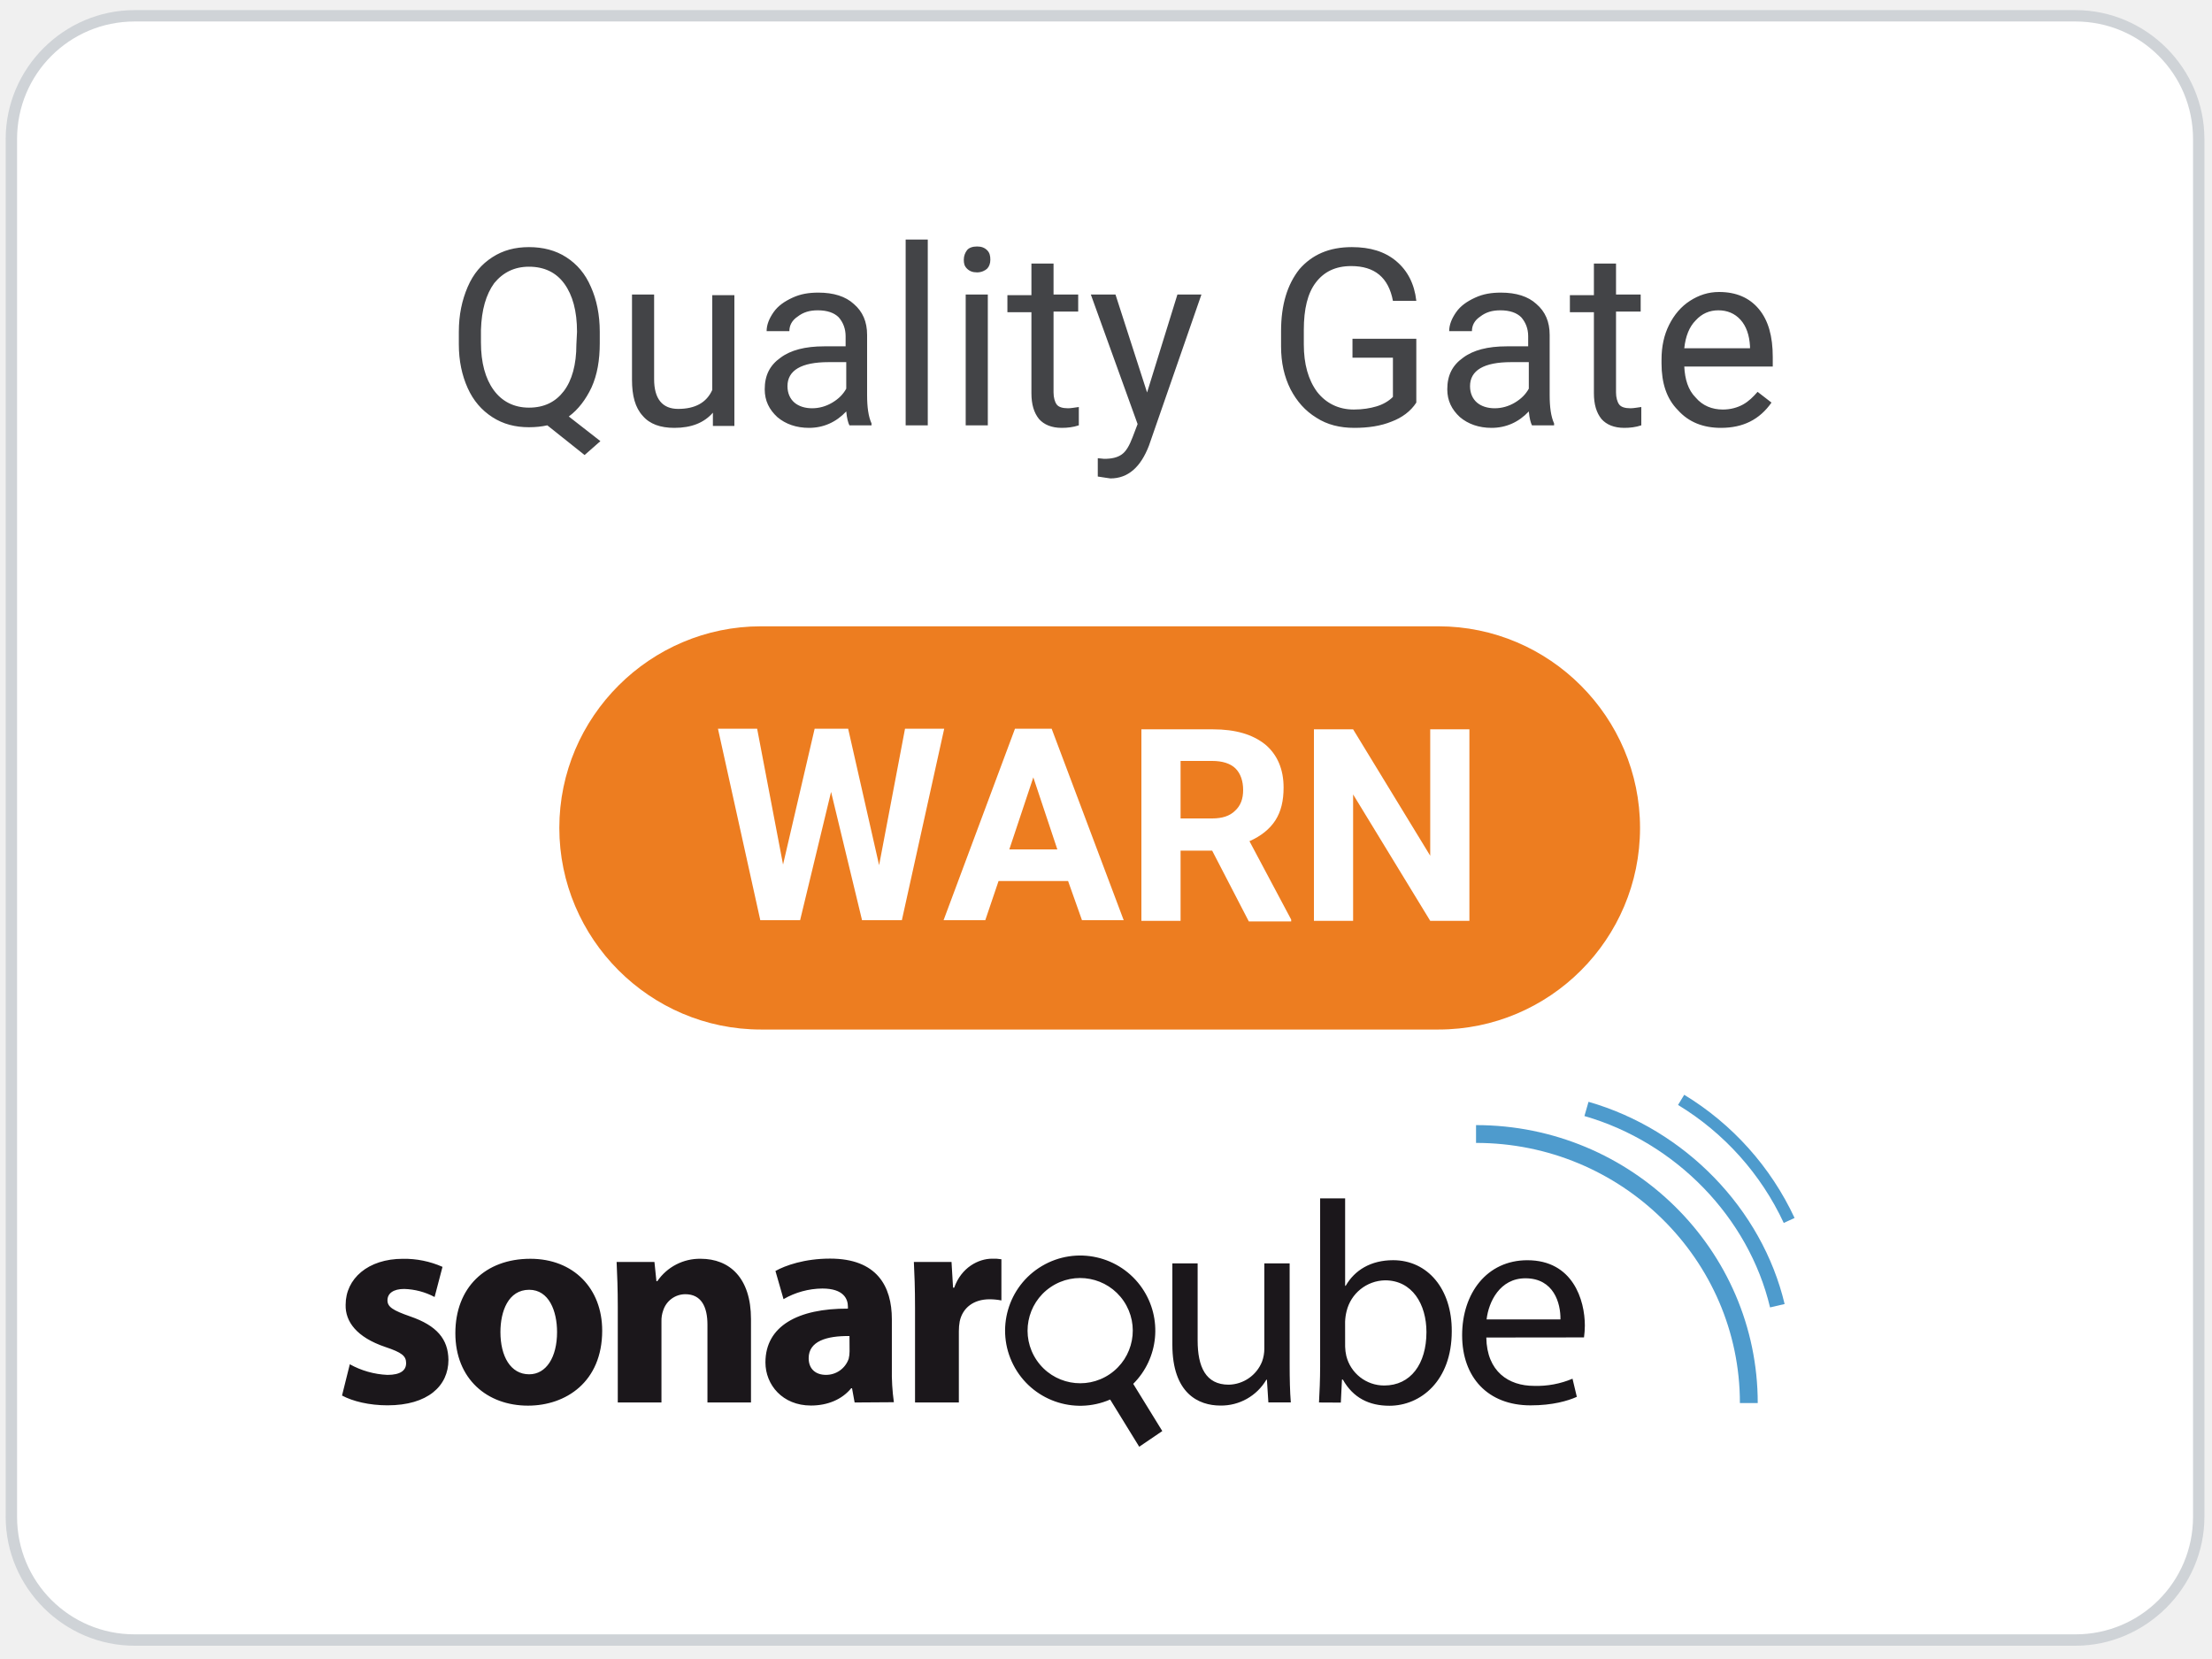
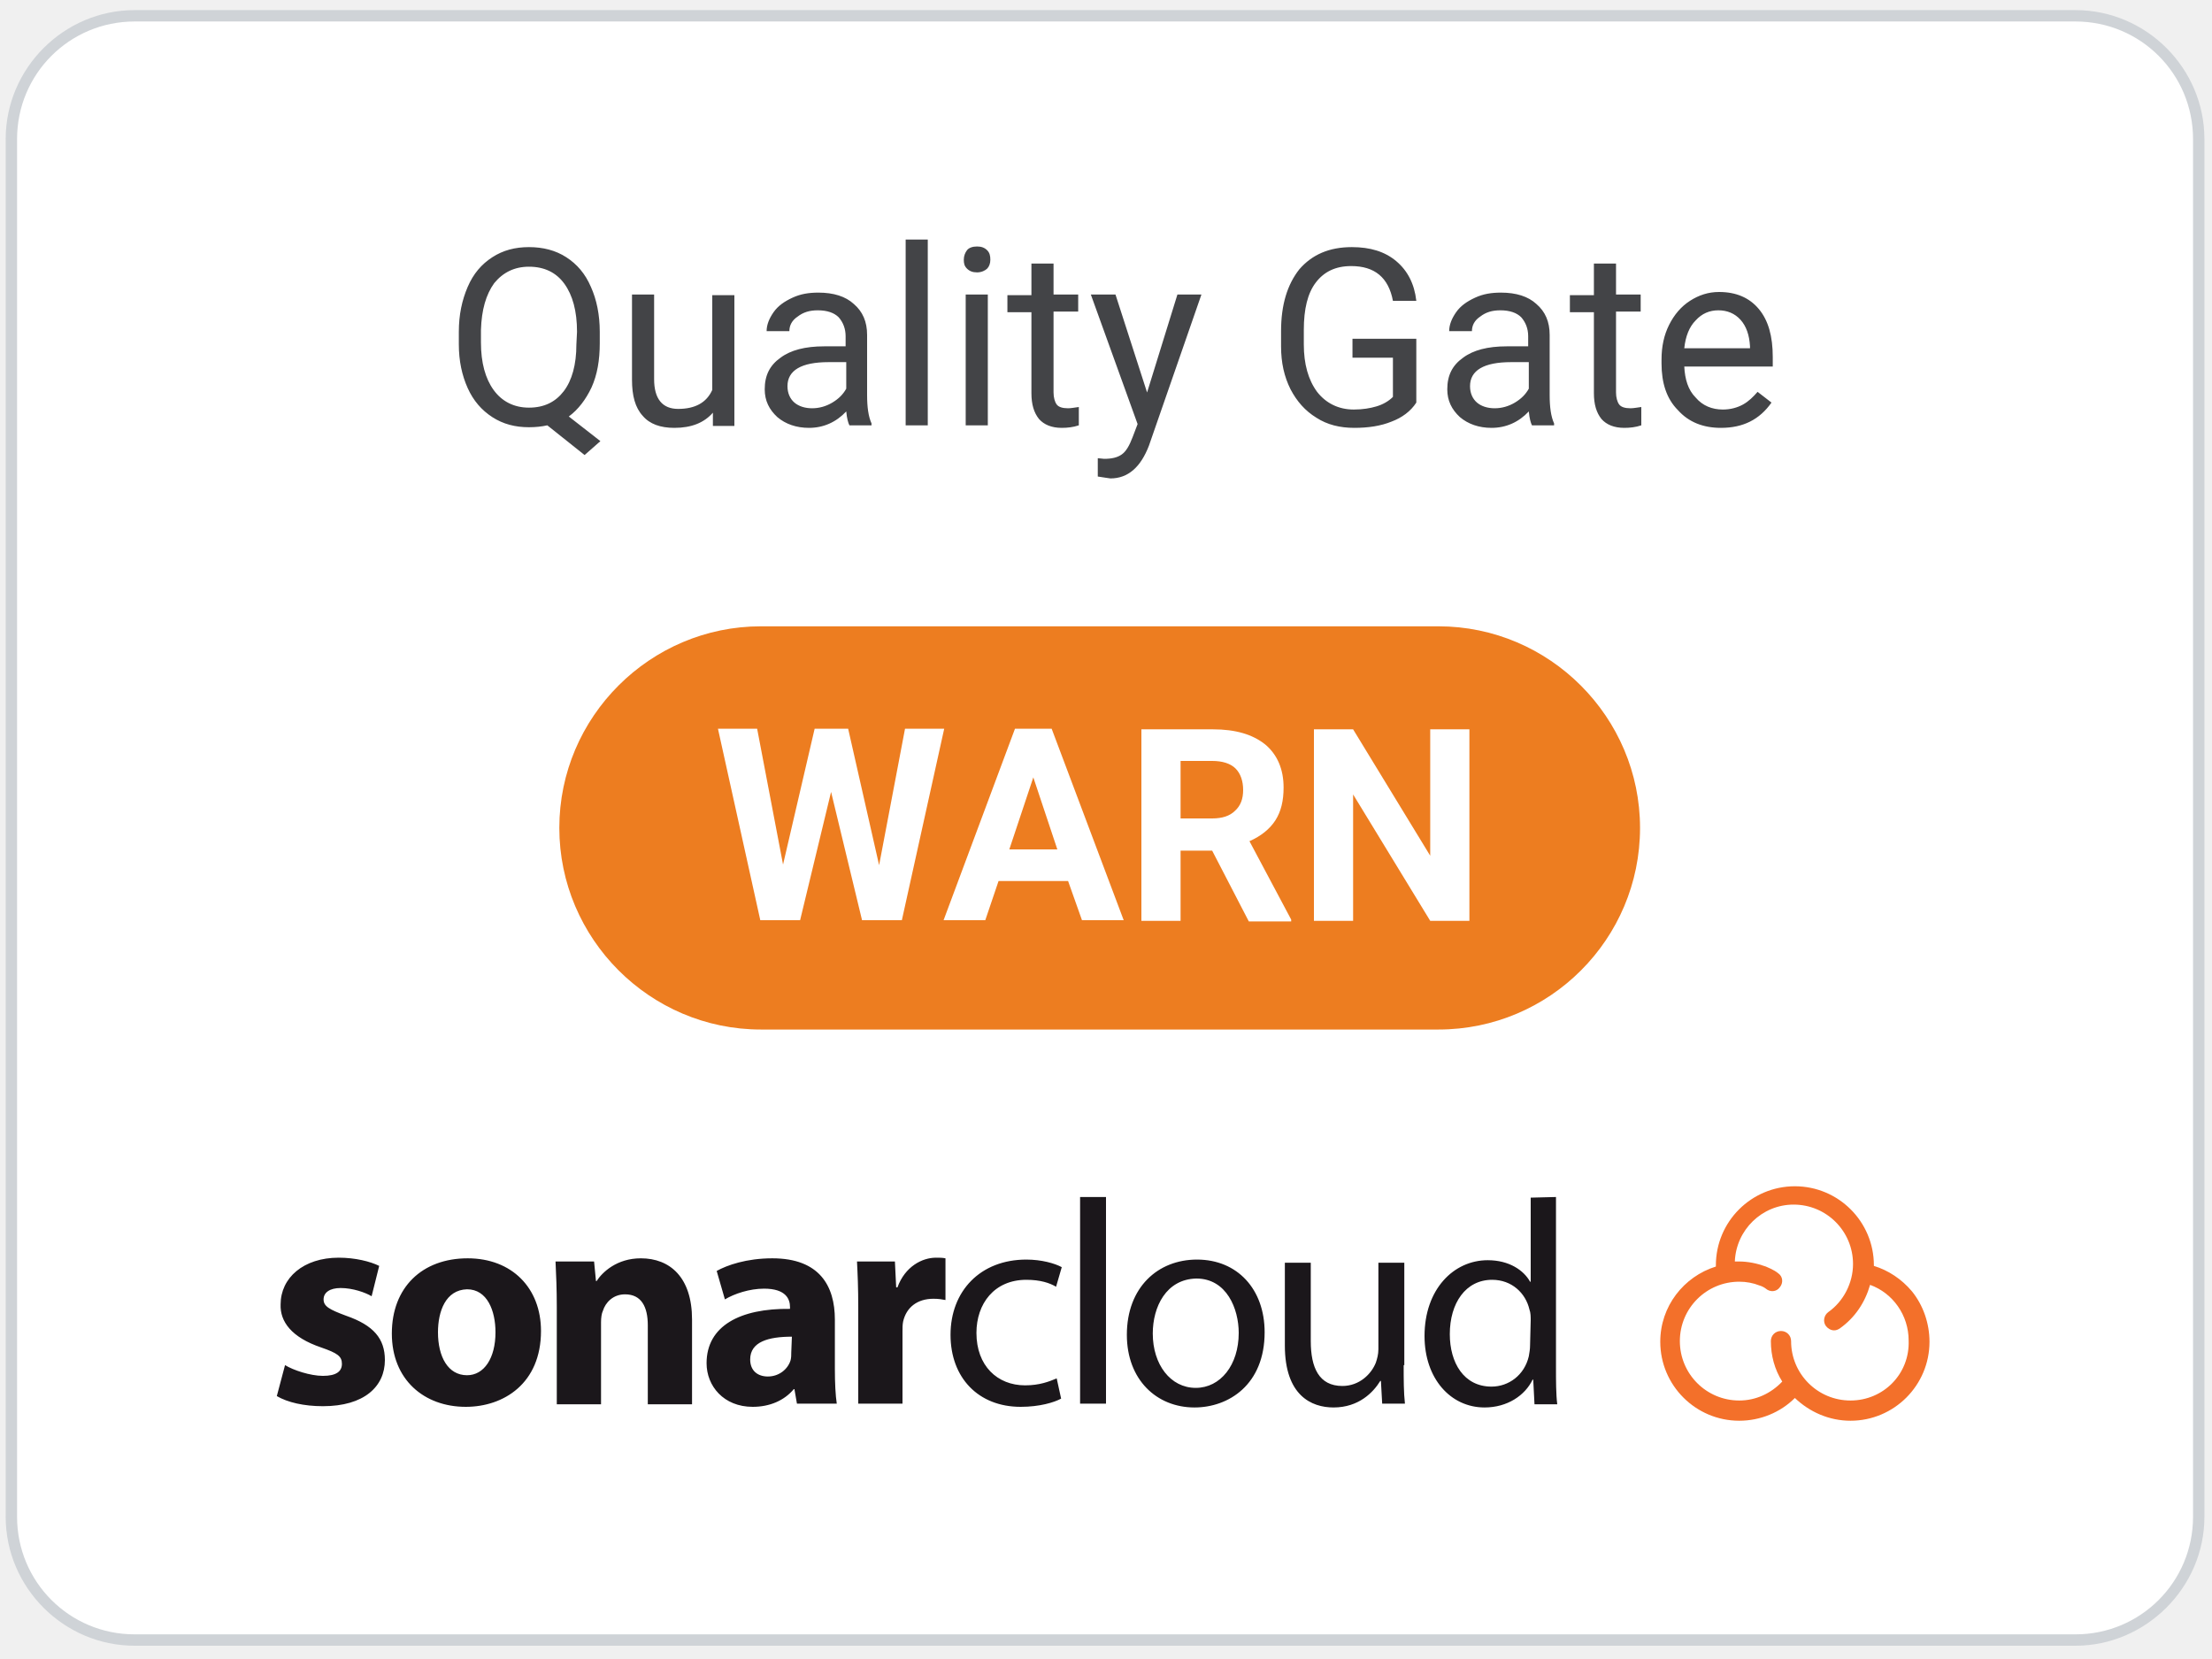
- <svg xmlns="http://www.w3.org/2000/svg" viewBox="0 0 350 262.5" width="128" height="96">
+ <svg xmlns="http://www.w3.org/2000/svg" viewBox="0 0 350 262.5" width="128px" height="96px">
  <path fill="#fff" d="M328.4 259.5H21.3c-10.6 0-19.5-8.7-19.5-19.5V22c0-10.6 8.7-19.5 19.5-19.5h307.1c10.6 0 19.5 8.7 19.5 19.5v218c0 10.8-8.9 19.5-19.5 19.5z" />
  <path fill="#cfd3d7" d="M328.4 260.4H21.3C10.1 260.4.9 251.2.9 240V22c0-11.2 9.2-20.4 20.4-20.4h307.1c11.2 0 20.4 9.2 20.4 20.4v218c0 11.2-9.3 20.4-20.4 20.4zM21.3 3.4C11 3.4 2.7 11.7 2.7 22v218c0 10.3 8.3 18.6 18.6 18.6h307.1c10.3 0 18.6-8.3 18.6-18.6V22c0-10.3-8.3-18.6-18.6-18.6H21.3z" />
-   <path fill="#434447" d="M94.9 54.3c0 2.7-.4 5-1.3 7-.9 1.9-2.1 3.5-3.6 4.6l5 3.9-2.5 2.2-5.9-4.7c-.9.2-1.9.3-2.9.3-2.2 0-4.1-.5-5.8-1.6-1.7-1.1-3-2.6-3.9-4.6s-1.4-4.3-1.4-6.9v-2c0-2.7.5-5 1.4-7.1s2.2-3.6 3.9-4.7 3.6-1.6 5.8-1.6c2.2 0 4.2.5 5.9 1.6 1.7 1.1 3 2.6 3.9 4.7.9 2 1.4 4.4 1.4 7.1v1.8zm-3.6-1.8c0-3.3-.7-5.8-2-7.6s-3.2-2.7-5.6-2.7c-2.3 0-4.1.9-5.5 2.6-1.3 1.8-2 4.2-2.1 7.4v2c0 3.2.7 5.7 2 7.5s3.2 2.8 5.6 2.8 4.2-.9 5.5-2.6c1.3-1.7 2-4.2 2-7.4l.1-2zm21.5 12.8c-1.4 1.6-3.4 2.4-6.1 2.4-2.2 0-3.9-.6-5-1.9-1.2-1.3-1.7-3.2-1.7-5.7V46.6h3.5V60c0 3.1 1.3 4.7 3.8 4.7 2.7 0 4.5-1 5.4-3v-15h3.5v20.7h-3.4v-2.1zm21.6 2c-.2-.4-.4-1.1-.5-2.2-1.6 1.7-3.6 2.6-5.9 2.6-2 0-3.7-.6-5-1.7-1.3-1.2-2-2.6-2-4.4 0-2.2.8-3.8 2.5-5 1.6-1.2 3.9-1.8 6.9-1.8h3.4v-1.6c0-1.2-.4-2.2-1.1-3-.7-.7-1.8-1.1-3.3-1.1-1.3 0-2.3.3-3.2 1-.9.6-1.3 1.4-1.3 2.3h-3.6c0-1 .4-2 1.1-3s1.7-1.7 3-2.3 2.6-.8 4.1-.8c2.4 0 4.3.6 5.6 1.8 1.4 1.2 2.1 2.8 2.1 4.9v9.5c0 1.9.2 3.4.7 4.5v.3h-3.5zm-5.9-2.7c1.1 0 2.2-.3 3.2-.9s1.7-1.3 2.2-2.2v-4.2h-2.8c-4.3 0-6.5 1.3-6.5 3.8 0 1.1.4 2 1.1 2.6.7.6 1.7.9 2.8.9zm18.3 2.7h-3.5V37.9h3.5v29.4zm5.7-26.2c0-.6.2-1.1.5-1.5s.9-.6 1.6-.6c.7 0 1.2.2 1.6.6s.5.9.5 1.5-.2 1.1-.5 1.4-.9.6-1.6.6c-.7 0-1.2-.2-1.6-.6s-.5-.8-.5-1.4zm3.8 26.2h-3.5V46.6h3.5v20.7zm10.4-25.7v5h3.9v2.7h-3.9v12.8c0 .8.2 1.5.5 1.9s.9.6 1.8.6c.4 0 1-.1 1.7-.2v2.9c-.9.3-1.8.4-2.7.4-1.6 0-2.8-.5-3.6-1.4-.8-1-1.2-2.3-1.2-4.1V49.4h-3.8v-2.7h3.8v-5h3.5v-.1zm14.8 20.5l4.8-15.5h3.8l-8.3 23.9c-1.3 3.4-3.3 5.2-6.1 5.2l-.7-.1-1.3-.2v-2.9l1 .1c1.2 0 2.1-.2 2.8-.7s1.2-1.4 1.7-2.7l.8-2.1-7.4-20.5h3.9l5 15.5zm42.6 1.6c-.9 1.4-2.3 2.4-3.9 3-1.7.7-3.7 1-5.9 1-2.3 0-4.3-.5-6-1.6-1.8-1.1-3.1-2.6-4.1-4.5-1-2-1.5-4.2-1.5-6.8v-2.4c0-4.2 1-7.4 2.9-9.8 2-2.3 4.7-3.5 8.3-3.5 2.9 0 5.2.7 7 2.2s2.9 3.6 3.2 6.3h-3.7c-.7-3.7-2.9-5.5-6.6-5.5-2.5 0-4.3.9-5.6 2.6-1.3 1.7-1.9 4.2-1.9 7.5v2.3c0 3.1.7 5.6 2.1 7.5 1.4 1.8 3.4 2.8 5.8 2.8 1.4 0 2.6-.2 3.6-.5s1.9-.8 2.6-1.5v-6.2H214v-3h10.1v10.1zm18.3 3.6c-.2-.4-.4-1.1-.5-2.2-1.6 1.7-3.6 2.6-5.9 2.6-2 0-3.7-.6-5-1.7-1.3-1.2-2-2.6-2-4.4 0-2.2.8-3.8 2.5-5 1.6-1.2 3.9-1.8 6.9-1.8h3.4v-1.6c0-1.2-.4-2.2-1.1-3-.7-.7-1.8-1.1-3.3-1.1-1.3 0-2.3.3-3.2 1-.9.6-1.3 1.4-1.3 2.3h-3.6c0-1 .4-2 1.1-3 .7-1 1.7-1.7 3-2.3s2.6-.8 4.1-.8c2.4 0 4.3.6 5.6 1.8 1.4 1.2 2.1 2.8 2.1 4.9v9.5c0 1.9.2 3.4.7 4.5v.3h-3.5zm-5.9-2.7c1.1 0 2.2-.3 3.2-.9s1.7-1.3 2.2-2.2v-4.2h-2.8c-4.3 0-6.5 1.3-6.5 3.8 0 1.1.4 2 1.1 2.6.7.6 1.7.9 2.8.9zm19.2-23v5h3.9v2.7h-3.9v12.8c0 .8.2 1.5.5 1.9.3.4.9.6 1.8.6.4 0 1-.1 1.7-.2v2.9c-.9.3-1.8.4-2.7.4-1.6 0-2.8-.5-3.6-1.4-.8-1-1.2-2.3-1.2-4.1V49.4h-3.8v-2.7h3.8v-5h3.5v-.1zm16.6 26.1c-2.8 0-5.1-.9-6.8-2.8-1.8-1.8-2.6-4.3-2.6-7.4v-.6c0-2.1.4-3.9 1.2-5.5.8-1.6 1.9-2.9 3.3-3.8 1.4-.9 2.9-1.4 4.6-1.4 2.7 0 4.8.9 6.3 2.7s2.2 4.3 2.2 7.6V58h-14c.1 2 .6 3.7 1.8 4.9 1.1 1.3 2.6 1.9 4.3 1.9 1.2 0 2.3-.3 3.2-.8.9-.5 1.6-1.2 2.3-2l2.2 1.7c-1.9 2.7-4.5 4-8 4zm-.4-18.6c-1.4 0-2.6.5-3.6 1.6-1 1-1.6 2.5-1.8 4.4h10.4v-.3c-.1-1.8-.6-3.2-1.5-4.2s-2.1-1.5-3.5-1.5z" />
-   <path fill="#ed7d20" d="M227.6 162.9H120.4c-17.6 0-31.9-14.4-31.9-31.9 0-17.6 14.4-31.9 31.9-31.9h107.2c17.6 0 31.9 14.4 31.9 31.9 0 17.6-14.3 31.9-31.9 31.9z" />
-   <path fill="#fff" d="M139.1 136.9l4.1-21.6h6.2l-6.7 30.3h-6.3l-4.9-20.3-4.9 20.3h-6.3l-6.7-30.3h6.2l4.1 21.5 5-21.5h5.3l4.9 21.6zm29.9 2.5h-11l-2.1 6.2h-6.6l11.3-30.3h5.8l11.4 30.3h-6.6l-2.2-6.2zm-9.3-5h7.6l-3.8-11.4-3.8 11.4zm32.1.2h-5v11.1h-6.2v-30.3h11.3c3.6 0 6.3.8 8.3 2.4 1.9 1.6 2.9 3.9 2.9 6.8 0 2.1-.4 3.8-1.3 5.2-.9 1.4-2.3 2.5-4.1 3.3l6.6 12.4v.3h-6.7l-5.8-11.2zm-5-5.1h5c1.6 0 2.8-.4 3.6-1.2.9-.8 1.3-1.9 1.3-3.3s-.4-2.6-1.2-3.4c-.8-.8-2.1-1.2-3.7-1.2h-5v9.1zm45.7 16.2h-6.2l-12.2-20v20h-6.2v-30.3h6.2l12.2 20v-20h6.2v30.3z" />
-   <path fill="#1b171b" d="M55.35 215.864a13.464 13.464 0 0 0 5.954 1.683c2.092 0 2.956-.729 2.956-1.863s-.679-1.683-3.271-2.547c-4.595-1.548-6.368-4.05-6.3-6.683 0-4.14 3.55-7.276 9.05-7.276a14.882 14.882 0 0 1 6.277 1.274l-1.251 4.77a10.908 10.908 0 0 0-4.815-1.274c-1.683 0-2.642.68-2.642 1.8 0 1.049.869 1.593 3.6 2.547 4.23 1.454 6.003 3.6 6.048 6.867 0 4.135-3.271 7.2-9.639 7.2-2.911 0-5.499-.639-7.2-1.548zM95.284 210.54c0 8.141-5.774 11.872-11.737 11.872-6.497.004-11.497-4.262-11.497-11.462s4.725-11.776 11.867-11.776c6.821 0 11.366 4.684 11.366 11.367zm-16.102.23c0 3.82 1.594 6.683 4.55 6.683 2.7 0 4.41-2.7 4.41-6.683 0-3.321-1.274-6.691-4.41-6.691-3.316.004-4.55 3.415-4.55 6.691zM97.75 206.77c0-2.773-.09-5.14-.185-7.093h5.985l.315 3.042h.14a8.136 8.136 0 0 1 6.862-3.546c4.55 0 7.96 2.997 7.96 9.55v13.189h-6.889V209.6c0-2.867-.999-4.82-3.501-4.82a3.681 3.681 0 0 0-3.501 2.57 4.684 4.684 0 0 0-.275 1.728v12.83H97.75zM135.226 221.912l-.41-2.25h-.135c-1.454 1.778-3.735 2.732-6.368 2.732-4.5 0-7.2-3.281-7.2-6.822 0-5.774 5.185-8.55 13.05-8.51v-.315c0-1.183-.639-2.867-4.05-2.867a12.51 12.51 0 0 0-6.138 1.679l-1.278-4.455c1.548-.868 4.595-1.957 8.64-1.957 7.416 0 9.779 4.365 9.779 9.594v7.73a34.164 34.164 0 0 0 .32 5.4zm-.815-10.512c-3.636-.045-6.457.824-6.457 3.501 0 1.778 1.183 2.642 2.731 2.642a3.776 3.776 0 0 0 3.6-2.547 4.891 4.891 0 0 0 .14-1.184zM144.784 206.994c0-3.271-.09-5.4-.185-7.317h5.958l.243 4.073h.18c1.138-3.227 3.865-4.59 6.003-4.59a7.452 7.452 0 0 1 1.467.09v6.516a9.819 9.819 0 0 0-1.863-.184c-2.547 0-4.275 1.35-4.734 3.5a8.523 8.523 0 0 0-.135 1.548v11.282h-6.934zM204.058 215.9c0 2.25.045 4.275.184 6.003h-3.55l-.23-3.6h-.085a8.293 8.293 0 0 1-7.277 4.095c-3.456 0-7.6-1.908-7.6-9.639v-12.861h4v12.19c0 4.181 1.273 7.007 4.914 7.007a5.796 5.796 0 0 0 5.274-3.645 5.918 5.918 0 0 0 .364-2.047v-13.5h4.005zM208.702 221.912c.09-1.503.18-3.735.18-5.688V189.62h3.955v13.828h.09c1.409-2.457 3.956-4.05 7.506-4.05 5.454 0 9.32 4.55 9.275 11.25 0 7.871-4.95 11.781-9.864 11.781-3.186 0-5.729-1.228-7.367-4.14h-.14l-.18 3.641zm4.135-8.825a7.416 7.416 0 0 0 .185 1.454 6.17 6.17 0 0 0 5.998 4.684c4.19 0 6.683-3.41 6.683-8.455 0-4.41-2.25-8.186-6.548-8.186a6.377 6.377 0 0 0-6.093 4.91 7.861 7.861 0 0 0-.23 1.638zM235.175 211.634c.086 5.4 3.546 7.65 7.546 7.65a14.508 14.508 0 0 0 6.094-1.134l.684 2.867c-1.409.634-3.821 1.35-7.322 1.35-6.777 0-10.827-4.455-10.827-11.093s3.91-11.871 10.323-11.871c7.2 0 9.095 6.3 9.095 10.35a15.152 15.152 0 0 1-.135 1.863zm11.732-2.866c.045-2.547-1.04-6.507-5.544-6.507-4.05 0-5.823 3.735-6.143 6.507zM180.748 203.863a11.885 11.885 0 1 0-5.09 17.581l4.599 7.47 3.65-2.48-4.6-7.47a11.889 11.889 0 0 0 1.44-15.101m-5.152 13.567a8.325 8.325 0 1 1 2.205-11.565 8.334 8.334 0 0 1-2.205 11.565" />
-   <g fill="#4e9bcd">
-     <path d="M278.123 222.006h-2.821c0-22.698-18.73-41.166-41.752-41.166v-2.817c24.58 0 44.573 19.728 44.573 43.983z" />
-     <path d="M280.072 206.869c-3.384-14.243-14.922-26.127-29.372-30.281l.648-2.25c15.268 4.383 27.45 16.943 31.028 31.995zM282.24 193.504a43.2 43.2 0 0 0-16.726-18.671l.977-1.607a45.108 45.108 0 0 1 17.46 19.49z" />
+   <path fill="#434447" d="M94.9 54.3c0 2.7-.4 5-1.3 7-.9 1.9-2.1 3.5-3.6 4.6l5 3.9-2.5 2.2-5.9-4.7c-.9.2-1.9.3-2.9.3-2.2 0-4.1-.5-5.8-1.6-1.7-1.1-3-2.6-3.9-4.6s-1.4-4.3-1.4-6.9v-2c0-2.7.5-5 1.4-7.1s2.2-3.6 3.9-4.7 3.6-1.6 5.8-1.6c2.2 0 4.2.5 5.9 1.6 1.7 1.1 3 2.6 3.9 4.7.9 2 1.4 4.4 1.4 7.1v1.8zm-3.6-1.8c0-3.3-.7-5.8-2-7.6s-3.2-2.7-5.6-2.7c-2.3 0-4.1.9-5.5 2.6-1.3 1.8-2 4.2-2.1 7.4v2c0 3.2.7 5.7 2 7.5s3.2 2.8 5.6 2.8 4.2-.9 5.5-2.6c1.3-1.7 2-4.2 2-7.4l.1-2zM112.8 65.3c-1.4 1.6-3.4 2.4-6.1 2.4-2.2 0-3.9-.6-5-1.9-1.2-1.3-1.7-3.2-1.7-5.7V46.6h3.5V60c0 3.1 1.3 4.7 3.8 4.7 2.7 0 4.5-1 5.4-3v-15h3.5v20.7h-3.4v-2.1zM134.4 67.3c-.2-.4-.4-1.1-.5-2.2-1.6 1.7-3.6 2.6-5.9 2.6-2 0-3.7-.6-5-1.7-1.3-1.2-2-2.6-2-4.4 0-2.2.8-3.8 2.5-5 1.6-1.2 3.9-1.8 6.9-1.8h3.4v-1.6c0-1.2-.4-2.2-1.1-3-.7-.7-1.8-1.1-3.3-1.1-1.3 0-2.3.3-3.2 1-.9.6-1.3 1.4-1.3 2.3h-3.6c0-1 .4-2 1.1-3s1.7-1.7 3-2.3 2.6-.8 4.1-.8c2.4 0 4.3.6 5.6 1.8 1.4 1.2 2.1 2.8 2.1 4.9v9.5c0 1.9.2 3.4.7 4.5v.3h-3.5zm-5.9-2.7c1.1 0 2.2-.3 3.2-.9s1.7-1.3 2.2-2.2v-4.2h-2.8c-4.3 0-6.5 1.3-6.5 3.8 0 1.1.4 2 1.1 2.6.7.6 1.7.9 2.8.9zM146.8 67.3h-3.5V37.9h3.5v29.4zM152.5 41.1c0-.6.2-1.1.5-1.5s.9-.6 1.6-.6c.7 0 1.2.2 1.6.6s.5.9.5 1.5-.2 1.1-.5 1.4-.9.6-1.6.6c-.7 0-1.2-.2-1.6-.6s-.5-.8-.5-1.4zm3.8 26.2h-3.5V46.6h3.5v20.7zM166.7 41.6v5h3.9v2.7h-3.9v12.8c0 .8.2 1.5.5 1.9s.9.6 1.8.6c.4 0 1-.1 1.7-.2v2.9c-.9.3-1.8.4-2.7.4-1.6 0-2.8-.5-3.6-1.4-.8-1-1.2-2.3-1.2-4.1V49.4h-3.8v-2.7h3.8v-5h3.5v-.1zM181.5 62.1l4.8-15.5h3.8l-8.3 23.9c-1.3 3.4-3.3 5.2-6.1 5.2l-.7-.1-1.3-.2v-2.9l1 .1c1.2 0 2.1-.2 2.8-.7s1.2-1.4 1.7-2.7l.8-2.1-7.4-20.5h3.9l5 15.5zM224.1 63.7c-.9 1.4-2.3 2.4-3.9 3-1.7.7-3.7 1-5.9 1-2.3 0-4.3-.5-6-1.6-1.8-1.1-3.1-2.6-4.1-4.5-1-2-1.5-4.2-1.5-6.8v-2.4c0-4.2 1-7.4 2.9-9.8 2-2.3 4.7-3.5 8.3-3.5 2.9 0 5.2.7 7 2.2s2.9 3.6 3.2 6.3h-3.7c-.7-3.7-2.9-5.5-6.6-5.5-2.5 0-4.3.9-5.6 2.6-1.3 1.7-1.9 4.2-1.9 7.5v2.3c0 3.1.7 5.6 2.1 7.5 1.4 1.8 3.4 2.8 5.8 2.8 1.4 0 2.6-.2 3.6-.5s1.9-.8 2.6-1.5v-6.2H214v-3h10.1v10.1zM242.4 67.3c-.2-.4-.4-1.1-.5-2.2-1.6 1.7-3.6 2.6-5.9 2.6-2 0-3.7-.6-5-1.7-1.3-1.2-2-2.6-2-4.4 0-2.2.8-3.8 2.5-5 1.6-1.2 3.9-1.8 6.9-1.8h3.4v-1.6c0-1.2-.4-2.2-1.1-3-.7-.7-1.8-1.1-3.3-1.1-1.3 0-2.3.3-3.2 1-.9.6-1.3 1.4-1.3 2.3h-3.6c0-1 .4-2 1.1-3 .7-1 1.7-1.7 3-2.3s2.6-.8 4.1-.8c2.4 0 4.3.6 5.6 1.8 1.4 1.2 2.1 2.8 2.1 4.9v9.5c0 1.9.2 3.4.7 4.5v.3h-3.5zm-5.9-2.7c1.1 0 2.2-.3 3.2-.9s1.7-1.3 2.2-2.2v-4.2h-2.8c-4.3 0-6.5 1.3-6.5 3.8 0 1.1.4 2 1.1 2.6.7.6 1.7.9 2.8.9zM255.7 41.6v5h3.9v2.7h-3.9v12.8c0 .8.2 1.5.5 1.9.3.4.9.6 1.8.6.4 0 1-.1 1.7-.2v2.9c-.9.3-1.8.4-2.7.4-1.6 0-2.8-.5-3.6-1.4-.8-1-1.2-2.3-1.2-4.1V49.4h-3.8v-2.7h3.8v-5h3.5v-.1zM272.3 67.7c-2.8 0-5.1-.9-6.8-2.8-1.8-1.8-2.6-4.3-2.6-7.4v-.6c0-2.1.4-3.9 1.2-5.5.8-1.6 1.9-2.9 3.3-3.8 1.4-.9 2.9-1.4 4.6-1.4 2.7 0 4.8.9 6.3 2.7s2.2 4.3 2.2 7.6V58h-14c.1 2 .6 3.7 1.8 4.9 1.1 1.3 2.6 1.9 4.3 1.9 1.2 0 2.3-.3 3.2-.8.9-.5 1.6-1.2 2.3-2l2.2 1.7c-1.9 2.7-4.5 4-8 4zm-.4-18.6c-1.4 0-2.6.5-3.6 1.6-1 1-1.6 2.5-1.8 4.4h10.4v-.3c-.1-1.8-.6-3.2-1.5-4.2s-2.1-1.5-3.5-1.5z" />
+   <g>
+     <path fill="#ed7d20" d="M227.6 162.9H120.4c-17.6 0-31.9-14.4-31.9-31.9 0-17.6 14.4-31.9 31.9-31.9h107.2c17.6 0 31.9 14.4 31.9 31.9 0 17.6-14.3 31.9-31.9 31.9z" />
+     <path fill="#fff" d="M139.1 136.9l4.1-21.6h6.2l-6.7 30.3h-6.3l-4.9-20.3-4.9 20.3h-6.3l-6.7-30.3h6.2l4.1 21.5 5-21.5h5.3l4.9 21.6zM169 139.4h-11l-2.1 6.2h-6.6l11.3-30.3h5.8l11.4 30.3h-6.6l-2.2-6.2zm-9.3-5h7.6l-3.8-11.4-3.8 11.4zM191.8 134.6h-5v11.1h-6.2v-30.3h11.3c3.6 0 6.3.8 8.3 2.4 1.9 1.6 2.9 3.9 2.9 6.8 0 2.1-.4 3.8-1.3 5.2-.9 1.4-2.3 2.5-4.1 3.3l6.6 12.4v.3h-6.7l-5.8-11.2zm-5-5.1h5c1.6 0 2.8-.4 3.6-1.2.9-.8 1.3-1.9 1.3-3.3s-.4-2.6-1.2-3.4c-.8-.8-2.1-1.2-3.7-1.2h-5v9.1zM232.5 145.7h-6.2l-12.2-20v20h-6.2v-30.3h6.2l12.2 20v-20h6.2v30.3z" />
+   </g>
+   <g id="SonarCloud_Black">
+     <path fill="#f3702a" d="M302.5 204.3c-1.6-1.9-3.7-3.3-6-4v-.1c0-6.9-5.6-12.5-12.5-12.5s-12.5 5.6-12.5 12.5v.2c-5.1 1.6-8.8 6.3-8.8 11.9 0 6.9 5.6 12.5 12.5 12.5 3.3 0 6.5-1.3 8.8-3.6 2.3 2.2 5.4 3.6 8.8 3.6 6.9 0 12.5-5.6 12.5-12.5 0-2.9-1-5.8-2.8-8zm-9.7 17.3c-5.2 0-9.4-4.2-9.4-9.4 0-.9-.7-1.6-1.6-1.6s-1.6.7-1.6 1.6c0 2.3.6 4.5 1.8 6.4-1.8 1.9-4.2 3-6.8 3-5.2 0-9.4-4.2-9.4-9.4s4.2-9.4 9.4-9.4c1.1 0 2.2.2 3.2.6.4.1.9.4 1 .5.7.6 1.7.5 2.2-.2.6-.7.5-1.7-.2-2.2-.7-.6-1.8-1-2-1.1-1.4-.5-2.8-.8-4.3-.8h-.6c.2-5 4.3-9 9.3-9 5.2 0 9.4 4.2 9.4 9.4 0 3-1.5 5.9-3.9 7.6-.7.5-.9 1.5-.4 2.2.3.4.8.7 1.3.7.3 0 .6-.1.9-.3 2.4-1.7 4-4.1 4.8-6.9 3.6 1.3 6.1 4.8 6.1 8.8.2 5.3-4 9.5-9.2 9.5z" />
+     <path fill="#1b171b" d="M45.1 216c1.3.8 4 1.7 6 1.7 2.1 0 3-.7 3-1.9s-.7-1.7-3.3-2.6c-4.7-1.6-6.5-4.1-6.4-6.8 0-4.2 3.6-7.4 9.2-7.4 2.6 0 5 .6 6.4 1.3l-1.2 4.8c-1-.6-3-1.3-4.9-1.3-1.7 0-2.7.7-2.7 1.8s.9 1.6 3.6 2.6c4.3 1.5 6.1 3.6 6.1 7 0 4.2-3.3 7.3-9.8 7.3-3 0-5.6-.6-7.3-1.6l1.3-4.9zM85.6 210.6c0 8.3-5.9 12-11.9 12-6.6 0-11.7-4.3-11.7-11.6s4.8-11.9 12-11.9c7 0 11.6 4.7 11.6 11.5zm-16.3.2c0 3.9 1.6 6.8 4.6 6.8 2.7 0 4.5-2.7 4.5-6.8 0-3.4-1.3-6.8-4.5-6.8-3.4.1-4.6 3.5-4.6 6.8zM88.1 206.8c0-2.8-.1-5.2-.2-7.2H94l.3 3.1h.1c.9-1.4 3.2-3.6 7-3.6 4.6 0 8.1 3 8.1 9.7v13.4h-7v-12.5c0-2.9-1-4.9-3.6-4.9-1.9 0-3.1 1.3-3.5 2.6-.2.4-.3 1.1-.3 1.8v13h-7v-15.4zM126.1 222.1l-.4-2.3h-.1c-1.5 1.8-3.8 2.8-6.5 2.8-4.6 0-7.3-3.3-7.3-6.9 0-5.9 5.3-8.7 13.2-8.6v-.3c0-1.2-.6-2.9-4.1-2.9-2.3 0-4.7.8-6.2 1.7l-1.3-4.5c1.6-.9 4.7-2 8.8-2 7.5 0 9.9 4.4 9.9 9.7v7.8c0 2.2.1 4.2.3 5.5h-6.3zm-.8-10.6c-3.7 0-6.6.8-6.6 3.6 0 1.8 1.2 2.7 2.8 2.7 1.8 0 3.2-1.2 3.6-2.6.1-.4.1-.8.1-1.2l.1-2.5zM135.8 207c0-3.3-.1-5.5-.2-7.4h6l.2 4.1h.2c1.2-3.3 3.9-4.7 6.1-4.7.6 0 1 0 1.5.1v6.6c-.5-.1-1.1-.2-1.9-.2-2.6 0-4.3 1.4-4.8 3.6-.1.5-.1 1-.1 1.6v11.4h-7V207zM167.9 221.3c-1.1.6-3.4 1.3-6.4 1.3-6.7 0-11.1-4.6-11.1-11.4 0-6.9 4.7-11.9 12-11.9 2.4 0 4.5.6 5.6 1.2l-.9 3.1c-1-.6-2.5-1.1-4.7-1.1-5.1 0-7.9 3.8-7.9 8.4 0 5.2 3.3 8.3 7.7 8.3 2.3 0 3.8-.6 5-1.1l.7 3.2zM170.9 189.4h4.1v32.7h-4.1v-32.7zM200.1 210.8c0 8.3-5.7 11.9-11.1 11.9-6 0-10.7-4.4-10.7-11.5 0-7.5 4.9-11.9 11.1-11.9 6.4 0 10.7 4.7 10.7 11.5zm-17.7.2c0 4.9 2.8 8.6 6.8 8.6 3.9 0 6.8-3.6 6.8-8.7 0-3.8-1.9-8.6-6.7-8.6-4.8.1-6.9 4.5-6.9 8.7zM222.1 216c0 2.3 0 4.3.2 6.1h-3.6l-.2-3.6h-.1c-1.1 1.8-3.4 4.2-7.4 4.2-3.5 0-7.7-1.9-7.7-9.8v-13.1h4.1v12.4c0 4.2 1.3 7.1 5 7.1 2.7 0 4.6-1.9 5.3-3.7.2-.6.4-1.3.4-2.1v-13.7h4.1V216h-.1zM246.2 189.4v27c0 2 0 4.2.2 5.8h-3.6l-.2-3.9h-.1c-1.2 2.5-4 4.4-7.6 4.4-5.4 0-9.5-4.6-9.5-11.3 0-7.4 4.6-12 10-12 3.4 0 5.7 1.6 6.7 3.4h.1v-13.3l4-.1zm-4 19.5c0-.5 0-1.2-.2-1.7-.6-2.6-2.8-4.7-5.9-4.7-4.2 0-6.7 3.7-6.7 8.6 0 4.5 2.2 8.3 6.6 8.3 2.7 0 5.2-1.8 5.9-4.8.1-.6.2-1.1.2-1.8l.1-3.9z" />
  </g>
</svg>
